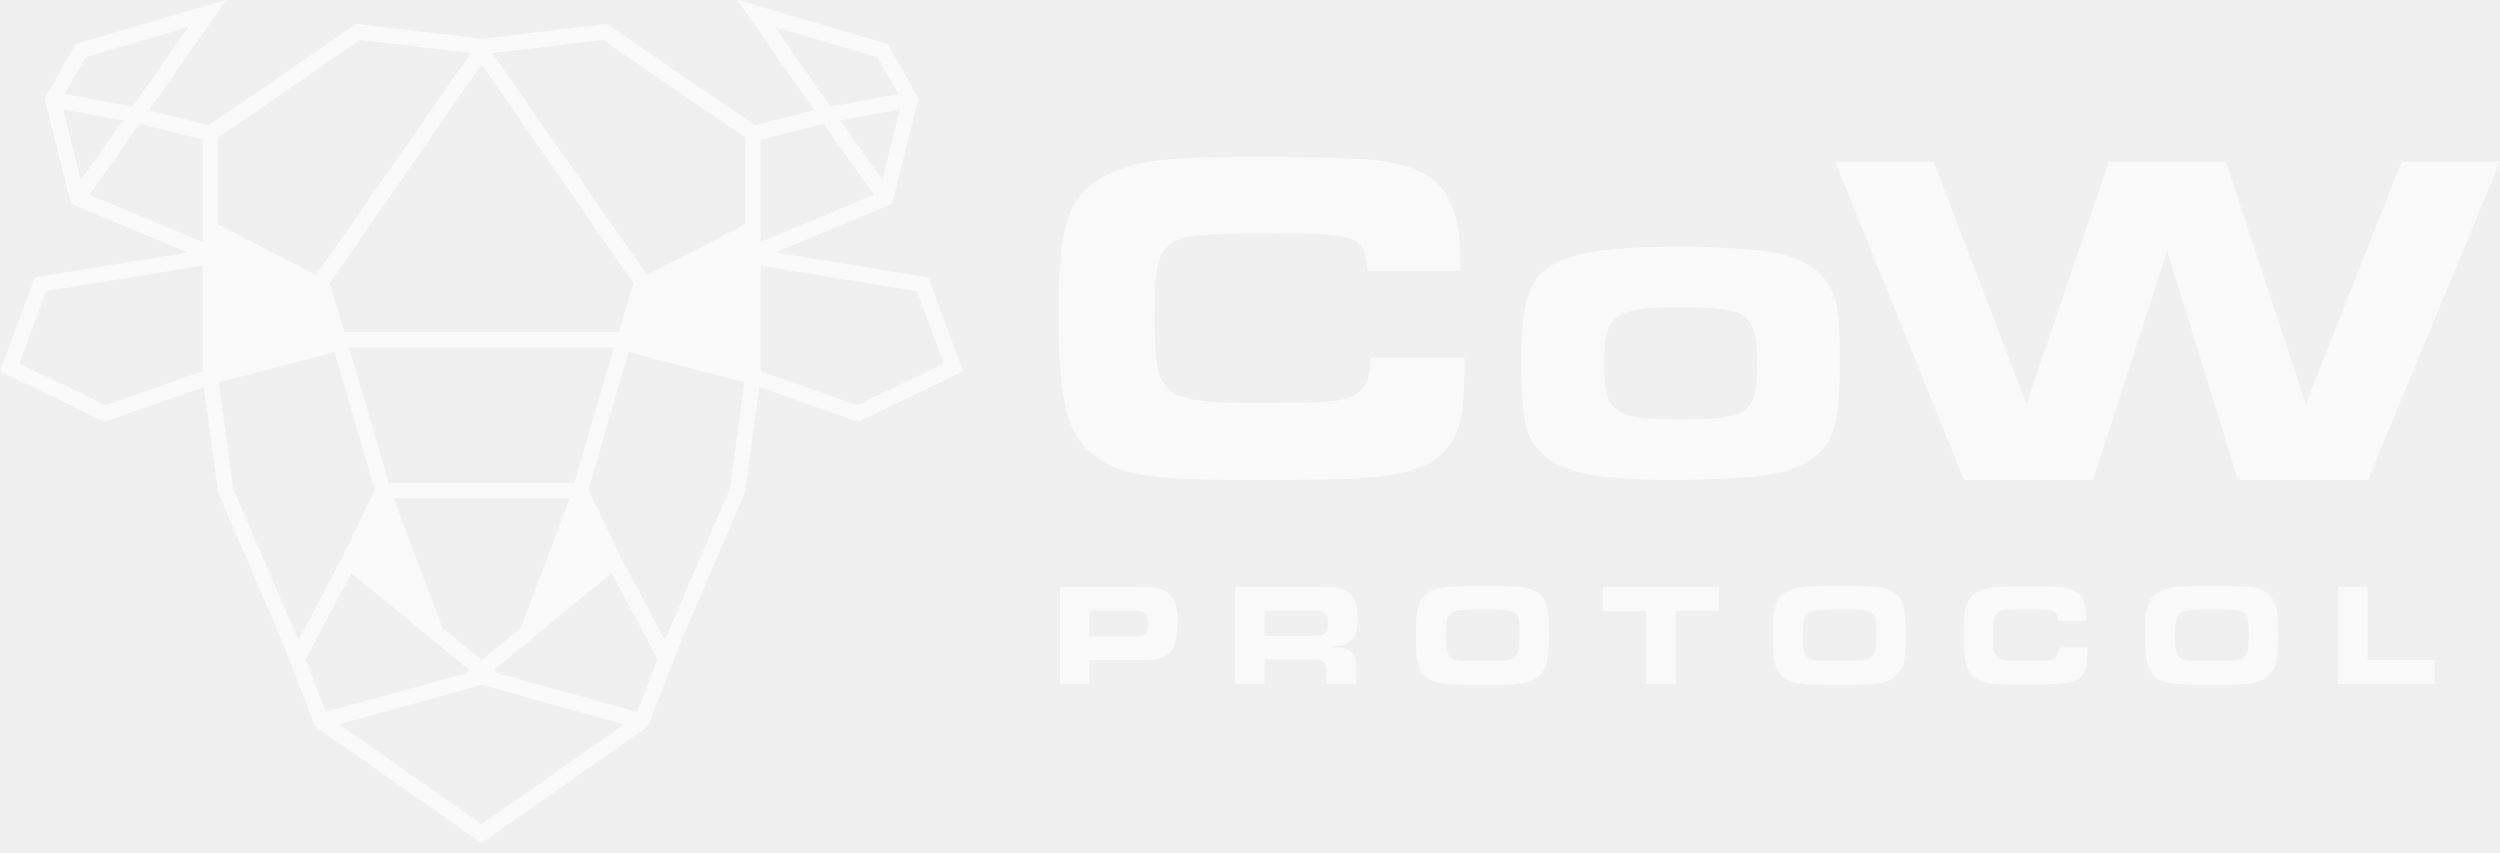
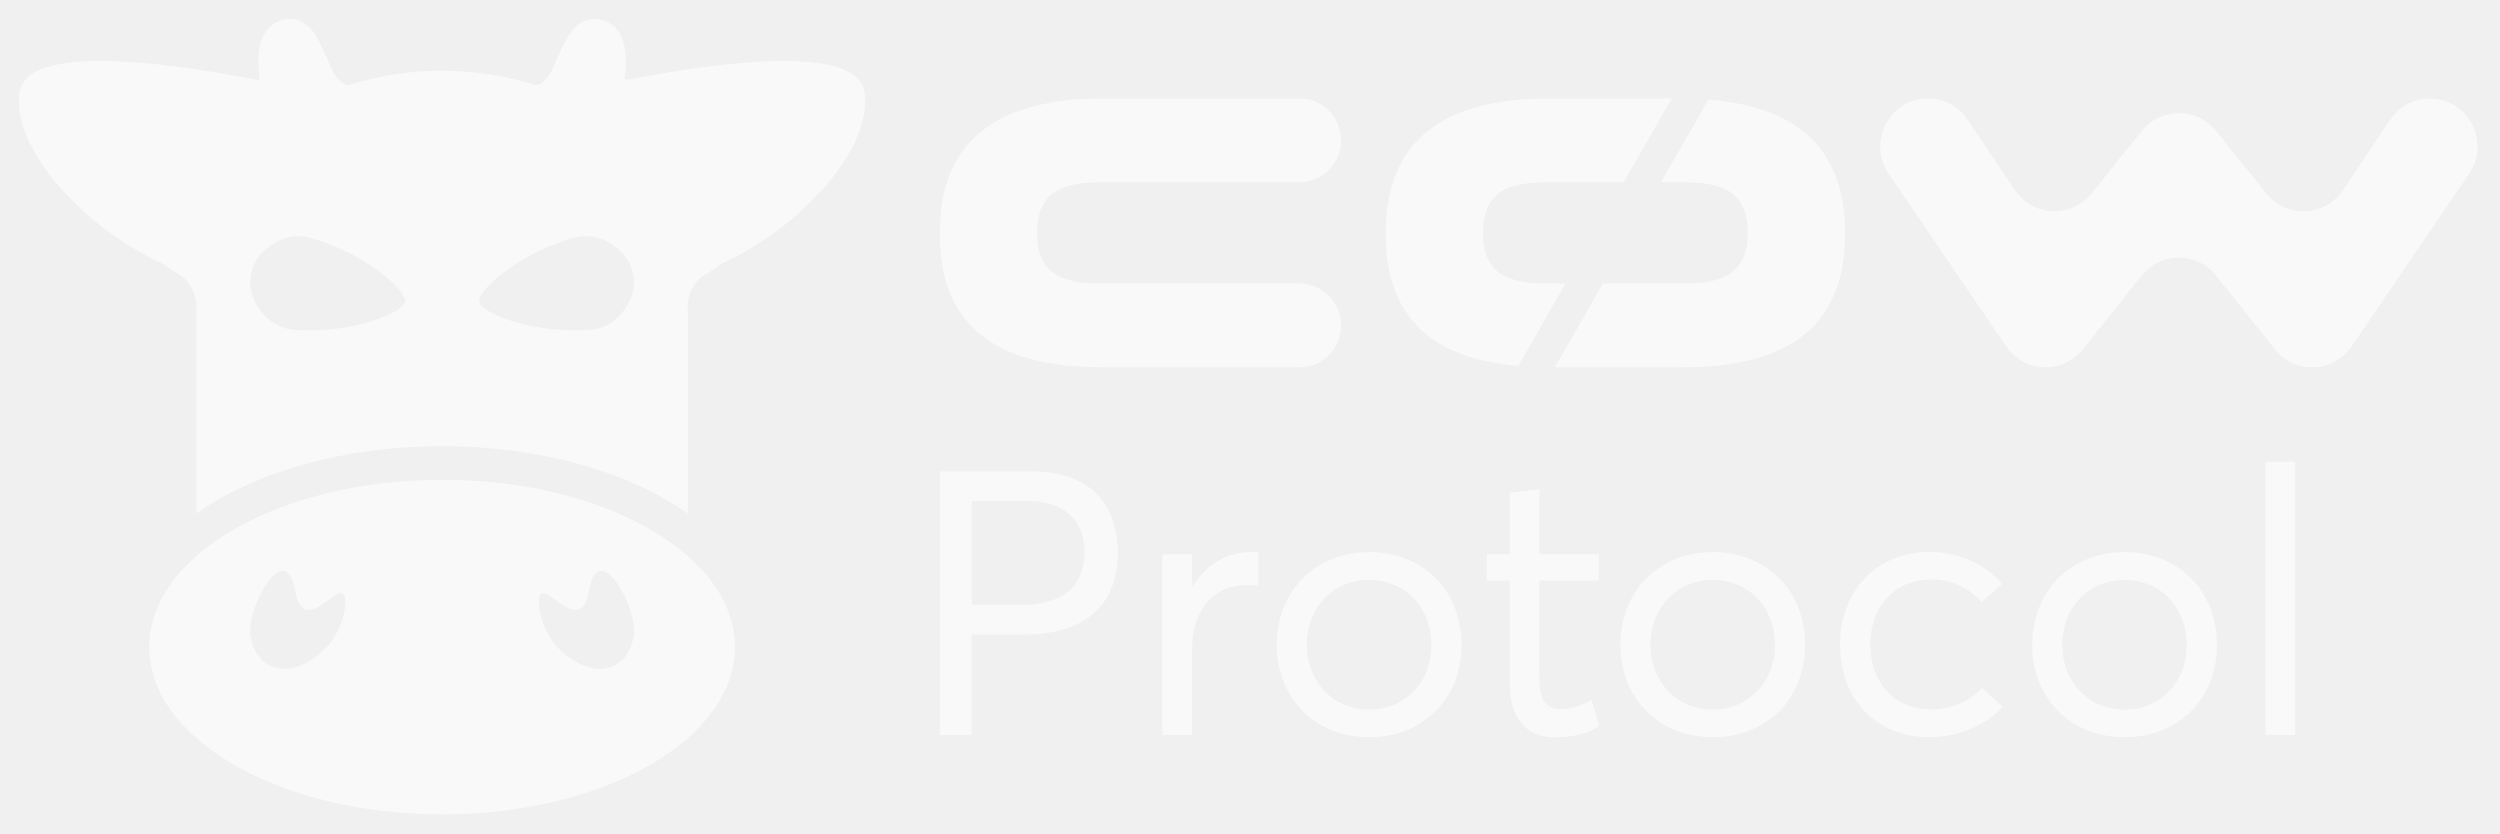
- <svg xmlns="http://www.w3.org/2000/svg" fill="none" viewBox="0 0 170 58">
-   <g opacity="0.6" fill="#fff" clip-path="url(#a)">
-     <path d="m63.125 18.865-10.397-1.696 7.94-3.314 1.791-7.157-2.095-3.715L50.13-.004l5.21 7.457.031.044-4.06 1.014-10.038-6.884-8.517 1.011-8.517-1.011L14.2 8.511l-4.06-1.014.03-.044 5.212-7.457L5.147 2.983 3.035 6.698l1.789 7.157 7.939 3.314-10.397 1.696-2.369 6.381 7.127 3.44 6.735-2.37.969 7.176 4.43 10.301 2.155 5.59 10.43 7.314.887.621v.013h.008l.008-.006.01.006h.006v-.013l.887-.621 10.43-7.315 2.155-5.589 4.427-10.3.968-7.178 6.734 2.371 7.127-3.44-2.365-6.381ZM5.838 3.87l6.967-2.033-3.78 5.41-4.61-.852 1.423-2.525ZM4.304 7.44l4.06.75-2.857 4.049-1.203-4.8Zm9.473 17.802L7.2 27.555 1.32 24.718 3.148 19.8l10.629-1.735v7.177Zm0-8.789-7.693-3.211 3.404-4.824 4.282 1.07.007 6.965Zm29.3 2.802-.993 3.32H23.416l-.992-3.32L32.746 4.38l10.33 14.876Zm-9.92 13.574h-6.721l-2.693-9.207H41.75l-2.693 9.207h-5.9Zm5.588 1.044-3.338 8.825-2.654 2.178-2.655-2.178-3.338-8.825h11.985ZM14.819 15.247V9.354l9.679-6.637 7.483.888.05.005-.023.022-10.52 15.075-6.67-3.46Zm5.413 28.152-4.378-10.188L14.877 26l7.869-2.056 2.737 9.364-2.216 4.62-2.985 5.605-.05-.133Zm.55 1.426 3.116-5.848 8.03 6.588-.271.22-9.497 2.632-1.378-3.592Zm11.966 11.226-9.692-6.797 9.692-2.686 9.691 2.686-9.69 6.797Zm10.582-7.636-9.496-2.631-.271-.22 8.03-6.59 3.115 5.85-1.378 3.59Zm6.315-15.207-4.378 10.188-.052.133-2.985-5.606-2.222-4.616 2.738-9.365 7.87 2.056-.971 7.21Zm1.03-17.961-6.67 3.46-10.52-15.075-.021-.022.05-.005 7.482-.888 9.68 6.637v5.893Zm9.316-3.01-2.856-4.05 4.06-.749-1.204 4.799Zm-7.3-10.398 6.968 2.034 1.424 2.525-4.61.851-3.782-5.41Zm-.967 7.649 4.29-1.07 3.403 4.825-7.693 3.211V9.488Zm6.578 18.068-6.578-2.313v-7.178L62.353 19.8l1.827 4.918-5.878 2.838ZM99.589 24.336c-.033 3.149-.13 4.216-.586 5.189-.845 1.849-2.602 2.724-5.984 2.952-1.333.13-3.935.162-8.26.162-6.245 0-8.261-.292-10.014-1.427-2.147-1.362-2.765-3.633-2.765-10.055 0-5.71.65-7.753 2.927-9.05 1.952-1.136 4.033-1.429 10.115-1.429 8.097 0 9.854.163 11.708 1.071 1.756.876 2.57 2.79 2.57 5.969v.713h-6.31c-.13-2.367-.619-2.563-6.343-2.563-5.398 0-6.374.13-7.186.844-.782.714-.944 1.59-.944 5.093 0 5.19.488 5.58 6.83 5.58 4.91 0 5.626-.033 6.537-.422.943-.39 1.301-1.07 1.301-2.627h6.404ZM120.752 17.195c1.788.324 3.22 1.266 3.804 2.53.423.941.553 2.077.553 4.574 0 4.704-.389 6.001-2.178 7.071-1.042.65-1.919.877-3.936 1.071a79.127 79.127 0 0 1-5.041.194c-5.04 0-7.285-.388-8.716-1.491-1.463-1.103-1.789-2.34-1.789-6.52 0-4.41.586-5.94 2.635-6.877 1.533-.682 4.032-.974 8.131-.974 2.503.004 4.975.162 6.537.422Zm-11.676 7.46c0 3.439.586 3.861 5.301 3.861 4.521 0 5.106-.422 5.106-3.73 0-3.504-.52-3.892-5.302-3.892-4.422 0-5.105.518-5.105 3.762ZM131.493 10.999l6.31 16.478L143.396 11h7.968l5.432 16.478L163.301 11H170l-8.976 21.636h-8.842l-4.813-15.567-5.041 15.567h-8.781L124.796 11h6.697ZM72.08 39.902h5.061c1.28 0 1.608.04 2.025.247.665.327.913.93.913 2.178 0 1.247-.229 1.91-.774 2.25-.387.237-.834.306-1.985.306h-3.235v1.62H72.08v-6.601Zm4.932 3.375c.824 0 1.062-.18 1.062-.802 0-.791-.198-.97-1.062-.97h-2.927v1.772h2.927ZM83.989 39.902h5.706c.953 0 1.4.06 1.786.237.576.27.844.871.844 1.9 0 .713-.13 1.189-.417 1.495-.228.238-.536.337-1.43.466.15.01.279.02.328.02.695.039.953.118 1.152.36.198.24.277.524.277 1.088v1.04h-2.044v-.822c0-.376-.07-.584-.248-.713-.159-.109-.317-.128-.863-.128h-3.087v1.662H83.99v-6.605Zm5.15 3.33c.973 0 1.161-.12 1.161-.773 0-.426-.04-.604-.168-.742-.15-.159-.318-.188-.923-.188h-3.216v1.702h3.146ZM103.611 39.934c1.022.188 1.518.713 1.657 1.772.04.267.059.801.059 1.603 0 1.594-.168 2.237-.734 2.7-.397.336-.953.495-1.915.534-.361.02-1.241.03-1.886.03-1.578 0-2.382-.03-2.778-.109-.735-.128-1.161-.406-1.41-.89-.248-.486-.317-.97-.317-2.416 0-1.108.02-1.386.139-1.83.188-.704.575-1.08 1.32-1.297.555-.159 1.16-.198 2.907-.198 1.903.002 2.489.022 2.958.101Zm-4.942 1.752c-.271.208-.348.535-.348 1.485 0 .97.08 1.326.328 1.53.27.217.595.257 2.113.257 1.737 0 2.094-.06 2.323-.376.188-.238.238-.574.238-1.455 0-1.663-.03-1.683-2.511-1.683-1.481.005-1.888.054-2.146.242h.003ZM111.934 41.537h-2.947v-1.635h7.909v1.633h-2.947v4.969h-2.015v-4.967ZM127.879 39.934c1.022.188 1.518.713 1.657 1.772.039.267.058.801.059 1.603 0 1.594-.169 2.237-.735 2.7-.397.336-.952.495-1.915.534-.361.02-1.24.03-1.885.03-1.578 0-2.382-.03-2.779-.109-.734-.128-1.161-.406-1.409-.89-.248-.486-.318-.97-.318-2.416 0-1.108.02-1.386.139-1.83.189-.704.576-1.08 1.32-1.297.556-.159 1.161-.198 2.908-.198 1.908.002 2.493.022 2.958.101Zm-4.943 1.752c-.271.208-.347.535-.347 1.485 0 .97.079 1.326.327 1.53.271.217.595.257 2.114.257 1.736 0 2.094-.06 2.323-.376.188-.238.237-.574.237-1.455 0-1.663-.03-1.683-2.511-1.683-1.475.005-1.882.054-2.14.242h-.003ZM141.953 44.022c-.01.96-.04 1.286-.181 1.583-.258.564-.794.832-1.826.9-.407.04-1.2.05-2.52.05-1.906 0-2.521-.09-3.057-.436-.655-.416-.843-1.109-.843-3.068 0-1.742.198-2.366.893-2.762.595-.346 1.23-.436 3.086-.436 2.471 0 3.007.05 3.573.327.536.27.784.851.784 1.821v.218h-1.926c-.039-.72-.188-.782-1.935-.782-1.647 0-1.945.04-2.193.258-.248.217-.288.484-.288 1.553 0 1.584.149 1.703 2.084 1.703 1.499 0 1.714-.01 1.995-.129.281-.119.397-.326.397-.801h1.957ZM153.196 39.934c1.022.188 1.519.713 1.658 1.772.039.267.059.801.059 1.603 0 1.594-.169 2.237-.734 2.7-.397.336-.953.495-1.916.534-.36.02-1.24.03-1.885.03-1.578 0-2.382-.03-2.779-.109-.734-.128-1.161-.406-1.409-.89-.248-.486-.317-.97-.317-2.416 0-1.108.019-1.386.138-1.83.189-.704.576-1.08 1.32-1.297.556-.159 1.161-.198 2.908-.198 1.908.002 2.491.022 2.957.101Zm-4.942 1.752c-.27.208-.347.535-.347 1.485 0 .97.079 1.326.327 1.53.271.217.596.257 2.114.257 1.737 0 2.094-.06 2.322-.376.189-.238.239-.574.239-1.455 0-1.663-.03-1.683-2.511-1.683-1.479.005-1.886.054-2.144.242ZM158.982 39.902h2.014v4.969h4.556v1.633h-6.57v-6.602Z" />
+ <svg xmlns="http://www.w3.org/2000/svg" fill="none" height="22" viewBox="0 0 66 22" width="66">
+   <clipPath id="a">
+     <path d="m0 0h66v22h-66z" />
+   </clipPath>
+   <g clip-path="url(#a)" fill="#fff" fill-opacity=".6">
+     <path clip-rule="evenodd" d="m16.772 2.067c1.234-.229 5.849-1.083 6.054.373.211 1.492-1.691 3.549-3.681 4.474-.105.049-.198.116-.291.183-.077.056-.155.112-.24.157-.313.169-.5.591-.454.972v5.33c-1.569-1.095-3.875-1.776-6.489-1.776-2.614 0-4.92.681-6.489 1.776v-5.33c.046-.381-.141-.803-.454-.972-.084-.045-.162-.101-.239-.157-.093-.067-.187-.135-.292-.183-1.99-.925-3.891-2.982-3.681-4.474.206-1.457 4.822-.602 6.055-.373.098.018.175.032.226.041.036.006.069-.024.062-.059-.071-.352-.122-1.305.558-1.512.435-.132.722.112.892.357.076.11.304.587.446.917.076.179.254.44.45.435.82-.253 1.643-.38 2.467-.38s1.647.127 2.467.38c.196.005.373-.256.45-.435.142-.331.37-.807.446-.917.17-.246.457-.489.892-.357.68.206.629 1.159.558 1.512-.007.035.026.066.062.059.051-.009.128-.023.227-.041zm-6.081 5.901c.023-.135-.196-.477-.878-.942-.479-.322-1.01-.569-1.565-.732-.13-.038-.266-.063-.402-.058-.248.009-.486.093-.694.242-.278.192-.471.447-.529.778-.06.33.033.636.229.911.144.21.339.37.569.463.126.051.262.073.398.082.578.035 1.162-.017 1.723-.157.802-.205 1.125-.452 1.15-.587zm5.231.662c.23-.093.424-.252.569-.463.195-.275.288-.58.229-.911-.058-.331-.251-.587-.529-.778-.208-.149-.446-.233-.694-.242-.136-.005-.272.02-.402.058-.555.163-1.086.41-1.565.732-.683.464-.901.807-.879.941.025.134.348.382 1.15.587.561.14 1.145.192 1.723.157.136-.008.272-.031.398-.082z" fill-rule="evenodd" />
+     <path clip-rule="evenodd" d="m3.94 17.083c0-2.439 3.461-4.417 7.731-4.417 4.27 0 7.731 1.977 7.731 4.417 0 2.439-3.461 4.417-7.731 4.417-4.27 0-7.731-1.977-7.731-4.417zm2.676-.275c.118.726.734 1.046 1.396.726.645-.301 1.071-.931 1.107-1.637-.003-.374-.203-.231-.449-.053-.33.237-.744.535-.883-.265-.243-1.398-1.3.451-1.171 1.229zm8.714.726c.661.32 1.277 0 1.396-.726.129-.778-.927-2.627-1.171-1.229-.139.8-.553.502-.883.265-.247-.177-.446-.321-.449.053.036.707.461 1.336 1.107 1.637z" fill-rule="evenodd" />
+     <path d="m27.755 5.133c.25-.214.678-.322 1.284-.322h5.267c.607 0 1.099-.495 1.099-1.106s-.492-1.106-1.099-1.106h-5.177c-2.878 0-4.317 1.176-4.317 3.529v.08c0 1.153.351 2.022 1.054 2.609.703.587 1.79.88 3.263.88h5.177c.607 0 1.099-.495 1.099-1.106s-.492-1.106-1.099-1.106h-5.267c-.6 0-1.026-.107-1.279-.322-.253-.214-.38-.536-.38-.965v-.08c0-.442.125-.771.375-.985z" />
+     <path d="m45.102 2.63-1.252 2.182h.629c.606 0 1.034.107 1.284.322.25.215.375.543.375.985v.08c0 .429-.127.751-.38.965-.253.215-.679.322-1.279.322h-2.163l-1.269 2.212h3.343c1.472 0 2.56-.293 3.263-.88.703-.586 1.054-1.456 1.054-2.609v-.08c0-2.148-1.204-3.312-3.604-3.499z" />
+     <path d="m42.865 4.812 1.269-2.212h-3.232c-2.878 0-4.317 1.176-4.317 3.529v.08c0 1.153.351 2.022 1.054 2.609.565.471 1.382.75 2.443.842l1.248-2.174h-.518c-.6 0-1.026-.107-1.279-.322-.253-.214-.38-.536-.38-.965v-.08c0-.442.125-.771.375-.985.25-.214.678-.322 1.284-.322" />
+     <path d="m64.146 2.6c-.42 0-.812.21-1.046.56l-1.243 1.857c-.474.708-1.493.753-2.027.089l-1.326-1.65c-.505-.628-1.456-.628-1.961 0l-1.326 1.65c-.533.663-1.553.619-2.027-.089l-1.243-1.857c-.234-.35-.626-.56-1.046-.56-1.014 0-1.614 1.143-1.041 1.985l3.103 4.56c.478.702 1.495.741 2.024.077l1.552-1.945c.505-.633 1.462-.633 1.967 0l1.552 1.945c.53.664 1.546.625 2.024-.077l3.103-4.56c.573-.842-.026-1.985-1.041-1.985z" />
+     <path d="m24.812 19.4h.84v-2.651h1.428c1.437 0 2.429-.675 2.429-2.148 0-1.235-.669-2.158-2.282-2.158h-2.415zm.844-3.436v-2.737h1.475c.93 0 1.499.474 1.499 1.354 0 .794-.474 1.383-1.632 1.383z" />
+     <path d="m33.029 14.577c-.64 0-1.186.325-1.537.89h-.019v-.833h-.787v4.766h.787v-2.297c0-.957.541-1.656 1.437-1.656.081 0 .199.005.313.014v-.876c-.057-.009-.123-.009-.194-.009z" />
+     <path d="m36.15 19.462c1.395 0 2.434-.991 2.434-2.436 0-1.455-1.039-2.45-2.434-2.45-1.466 0-2.443 1.067-2.443 2.45 0 1.369.977 2.436 2.443 2.436zm0-.727c-.977 0-1.651-.766-1.651-1.708 0-.952.664-1.718 1.651-1.718.916 0 1.637.699 1.637 1.718 0 1.005-.726 1.708-1.637 1.708z" />
+     <path d="m41.084 19.462c.56 0 .887-.143 1.143-.292l-.209-.694c-.223.129-.517.244-.797.244-.446 0-.579-.282-.579-.857v-2.541h1.565v-.689h-1.565v-1.718l-.787.086v1.632h-.603v.689h.603v2.661c0 .962.389 1.483 1.229 1.483z" />
+     <path d="m45.221 19.462c1.395 0 2.434-.991 2.434-2.436 0-1.455-1.039-2.45-2.434-2.45-1.466 0-2.443 1.067-2.443 2.45 0 1.369.977 2.436 2.443 2.436zm0-.727c-.977 0-1.651-.766-1.651-1.708 0-.952.664-1.718 1.651-1.718.916 0 1.637.699 1.637 1.718 0 1.005-.726 1.708-1.637 1.708z" />
+     <path d="m50.913 19.462c.849 0 1.556-.349 1.954-.809l-.545-.493c-.289.33-.783.57-1.338.57-.949 0-1.608-.694-1.608-1.713 0-1.01.65-1.718 1.608-1.718.565 0 1.029.244 1.324.598l.545-.479c-.465-.555-1.2-.847-1.907-.847-1.39 0-2.367 1.01-2.367 2.455 0 1.445.977 2.436 2.339 2.436z" />
+     <path d="m56.093 19.462c1.395 0 2.434-.991 2.434-2.436 0-1.455-1.039-2.45-2.434-2.45-1.466 0-2.443 1.067-2.443 2.45 0 1.369.977 2.436 2.443 2.436zm0-.727c-.977 0-1.651-.766-1.651-1.708 0-.952.664-1.718 1.651-1.718.915 0 1.637.699 1.637 1.718 0 1.005-.726 1.708-1.637 1.708z" />
+     <path d="m59.808 19.4h.783v-7.211h-.783z" />
  </g>
-   <defs>
-     <clipPath id="a">
-       <path opacity="0.6" fill="#fff" d="M0 0h170v57.337H0z" />
-     </clipPath>
-   </defs>
</svg>
